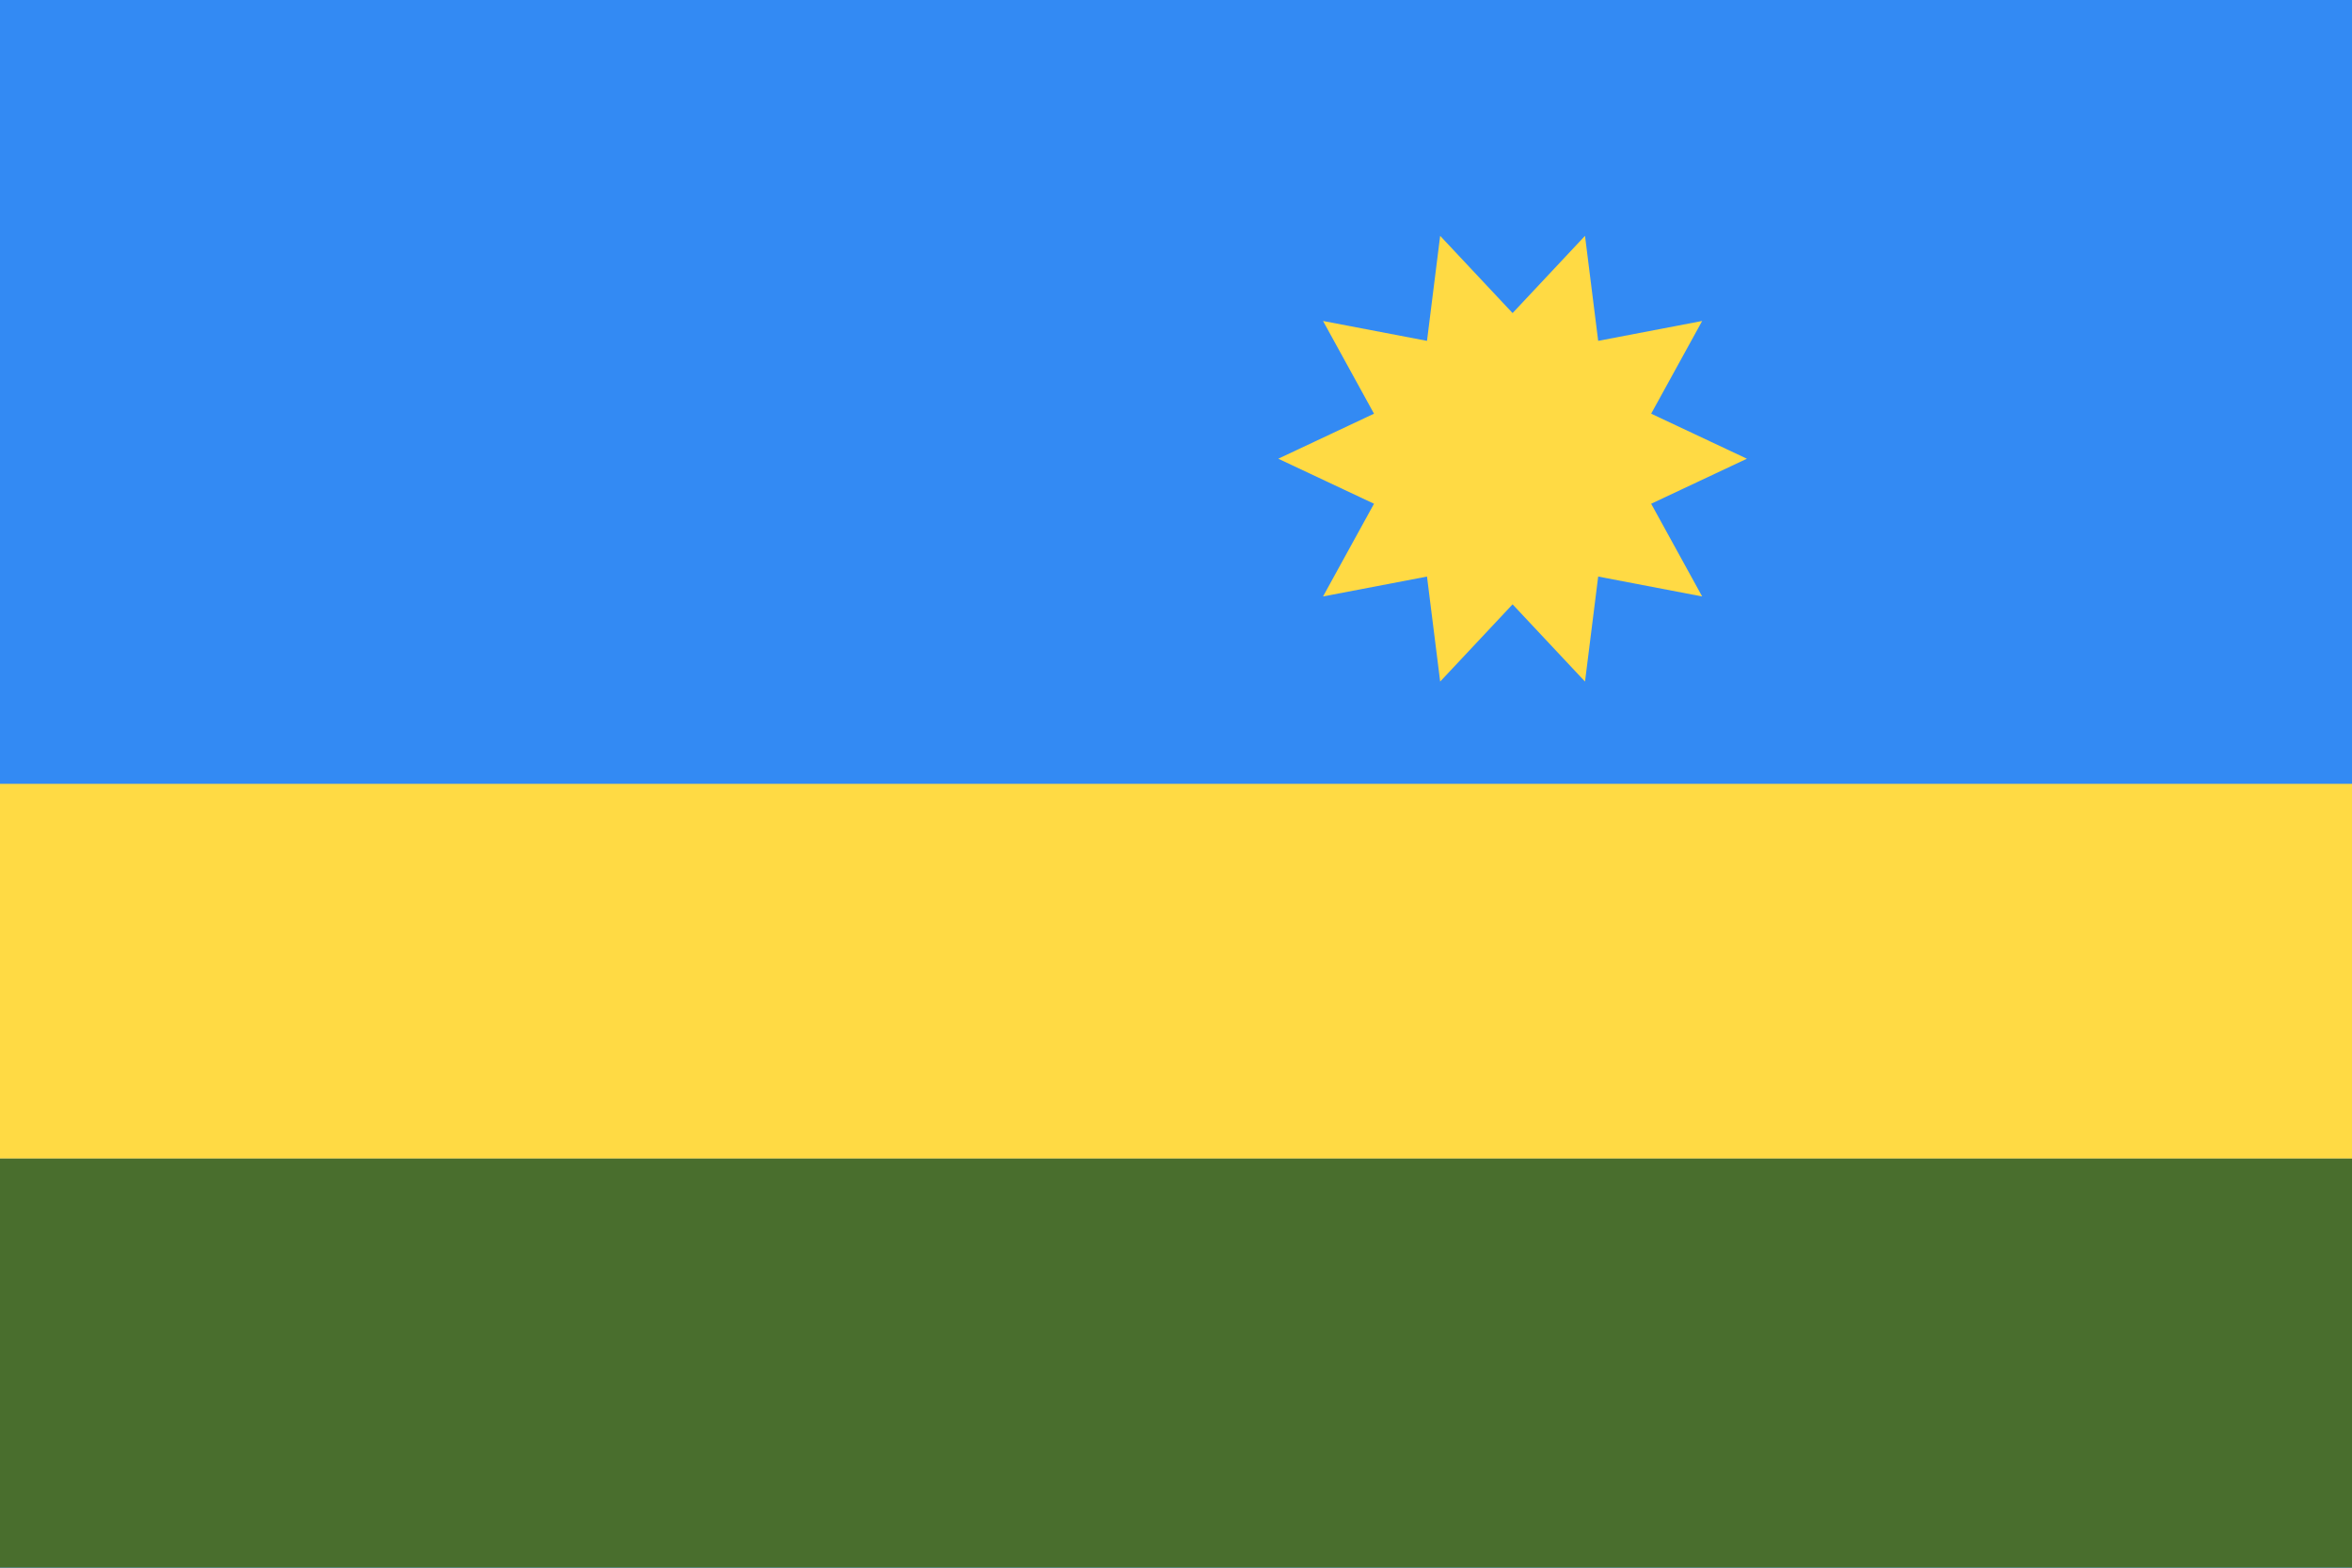
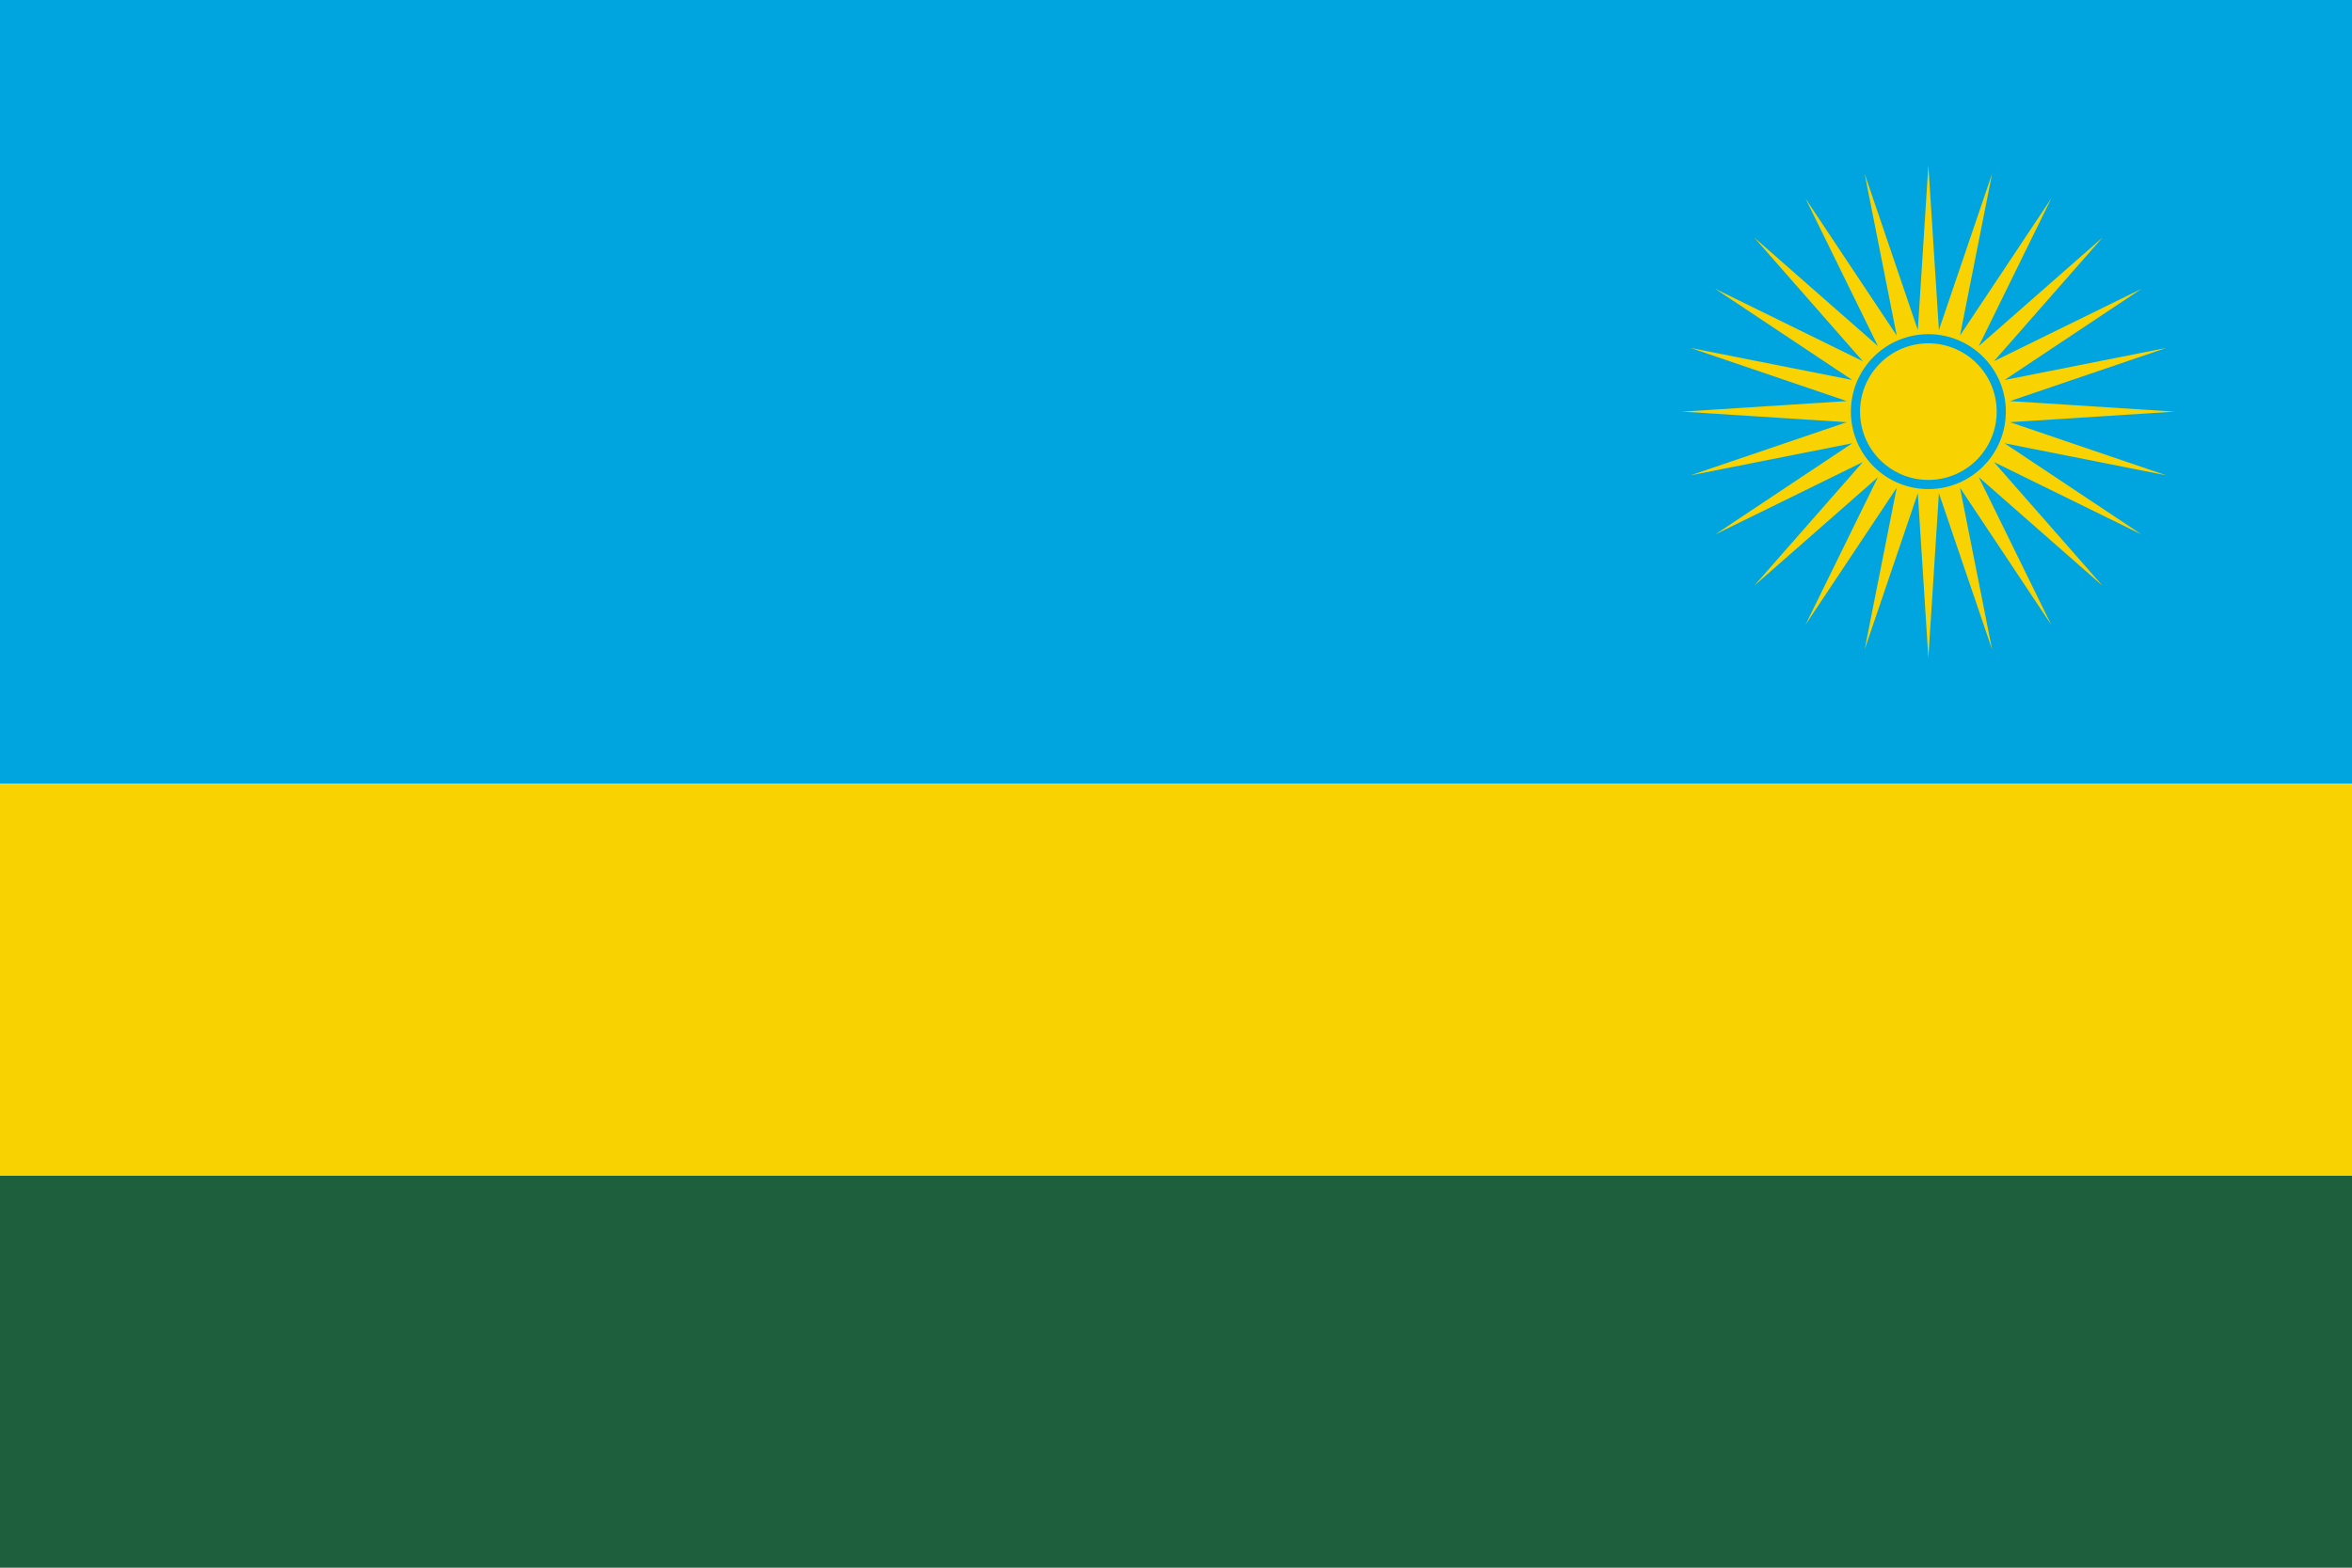
- <svg xmlns="http://www.w3.org/2000/svg" viewBox="0 85.333 512 341.333">
-   <rect y="85.331" fill="#338AF3" width="512" height="341.337" />
-   <rect y="255.994" fill="#FFDA44" width="512" height="81.619" />
-   <rect y="337.614" fill="#496E2D" width="512" height="89.043" />
-   <polygon fill="#FFDA44" points="278.261,185.209 299.105,195.013 288.006,215.199 310.638,210.869 313.506,233.734   329.271,216.918 345.037,233.734 347.904,210.869 370.537,215.199 359.438,195.013 380.281,185.209 359.437,175.404   370.537,155.219 347.904,159.548 345.036,136.684 329.271,153.5 313.505,136.684 310.638,159.548 288.004,155.219 299.104,175.406   " />
+ <svg xmlns="http://www.w3.org/2000/svg" version="1.1" viewBox="0 0 513 342">
+   <rect fill="#00A5E0" width="513" height="171" />
+   <rect y="171" fill="#F9D202" width="513" height="85.5" />
+   <rect y="256.5" fill="#1E5F3D" width="513" height="85.5" />
+   <polygon fill="#F9D202" points="420.6,36.1 422.9,72 434.5,37.9 427.5,73.2 447.4,43.3 431.6,75.5 458.6,51.8 434.9,78.8 467.1,63  437.2,82.9 472.5,75.9 438.4,87.5 474.3,89.8 438.4,92.1 472.5,103.7 437.2,96.7 467.1,116.6 434.9,100.8 458.6,127.8 431.6,104.1  447.4,136.3 427.5,106.4 434.5,141.7 422.9,107.6 420.6,143.5 418.3,107.6 406.7,141.7 413.7,106.4 393.8,136.3 409.6,104.1  382.6,127.8 406.3,100.8 374.1,116.6 404,96.7 368.7,103.7 402.8,92.1 366.9,89.8 402.8,87.5 368.7,75.9 404,82.9 374.1,63  406.3,78.8 382.6,51.8 409.6,75.5 393.8,43.3 413.7,73.2 406.7,37.9 418.3,72 " />
+   <circle fill="#F9D202" stroke="#00A5E0" stroke-width="2" cx="420.6" cy="89.8" r="15.9" />
</svg>
